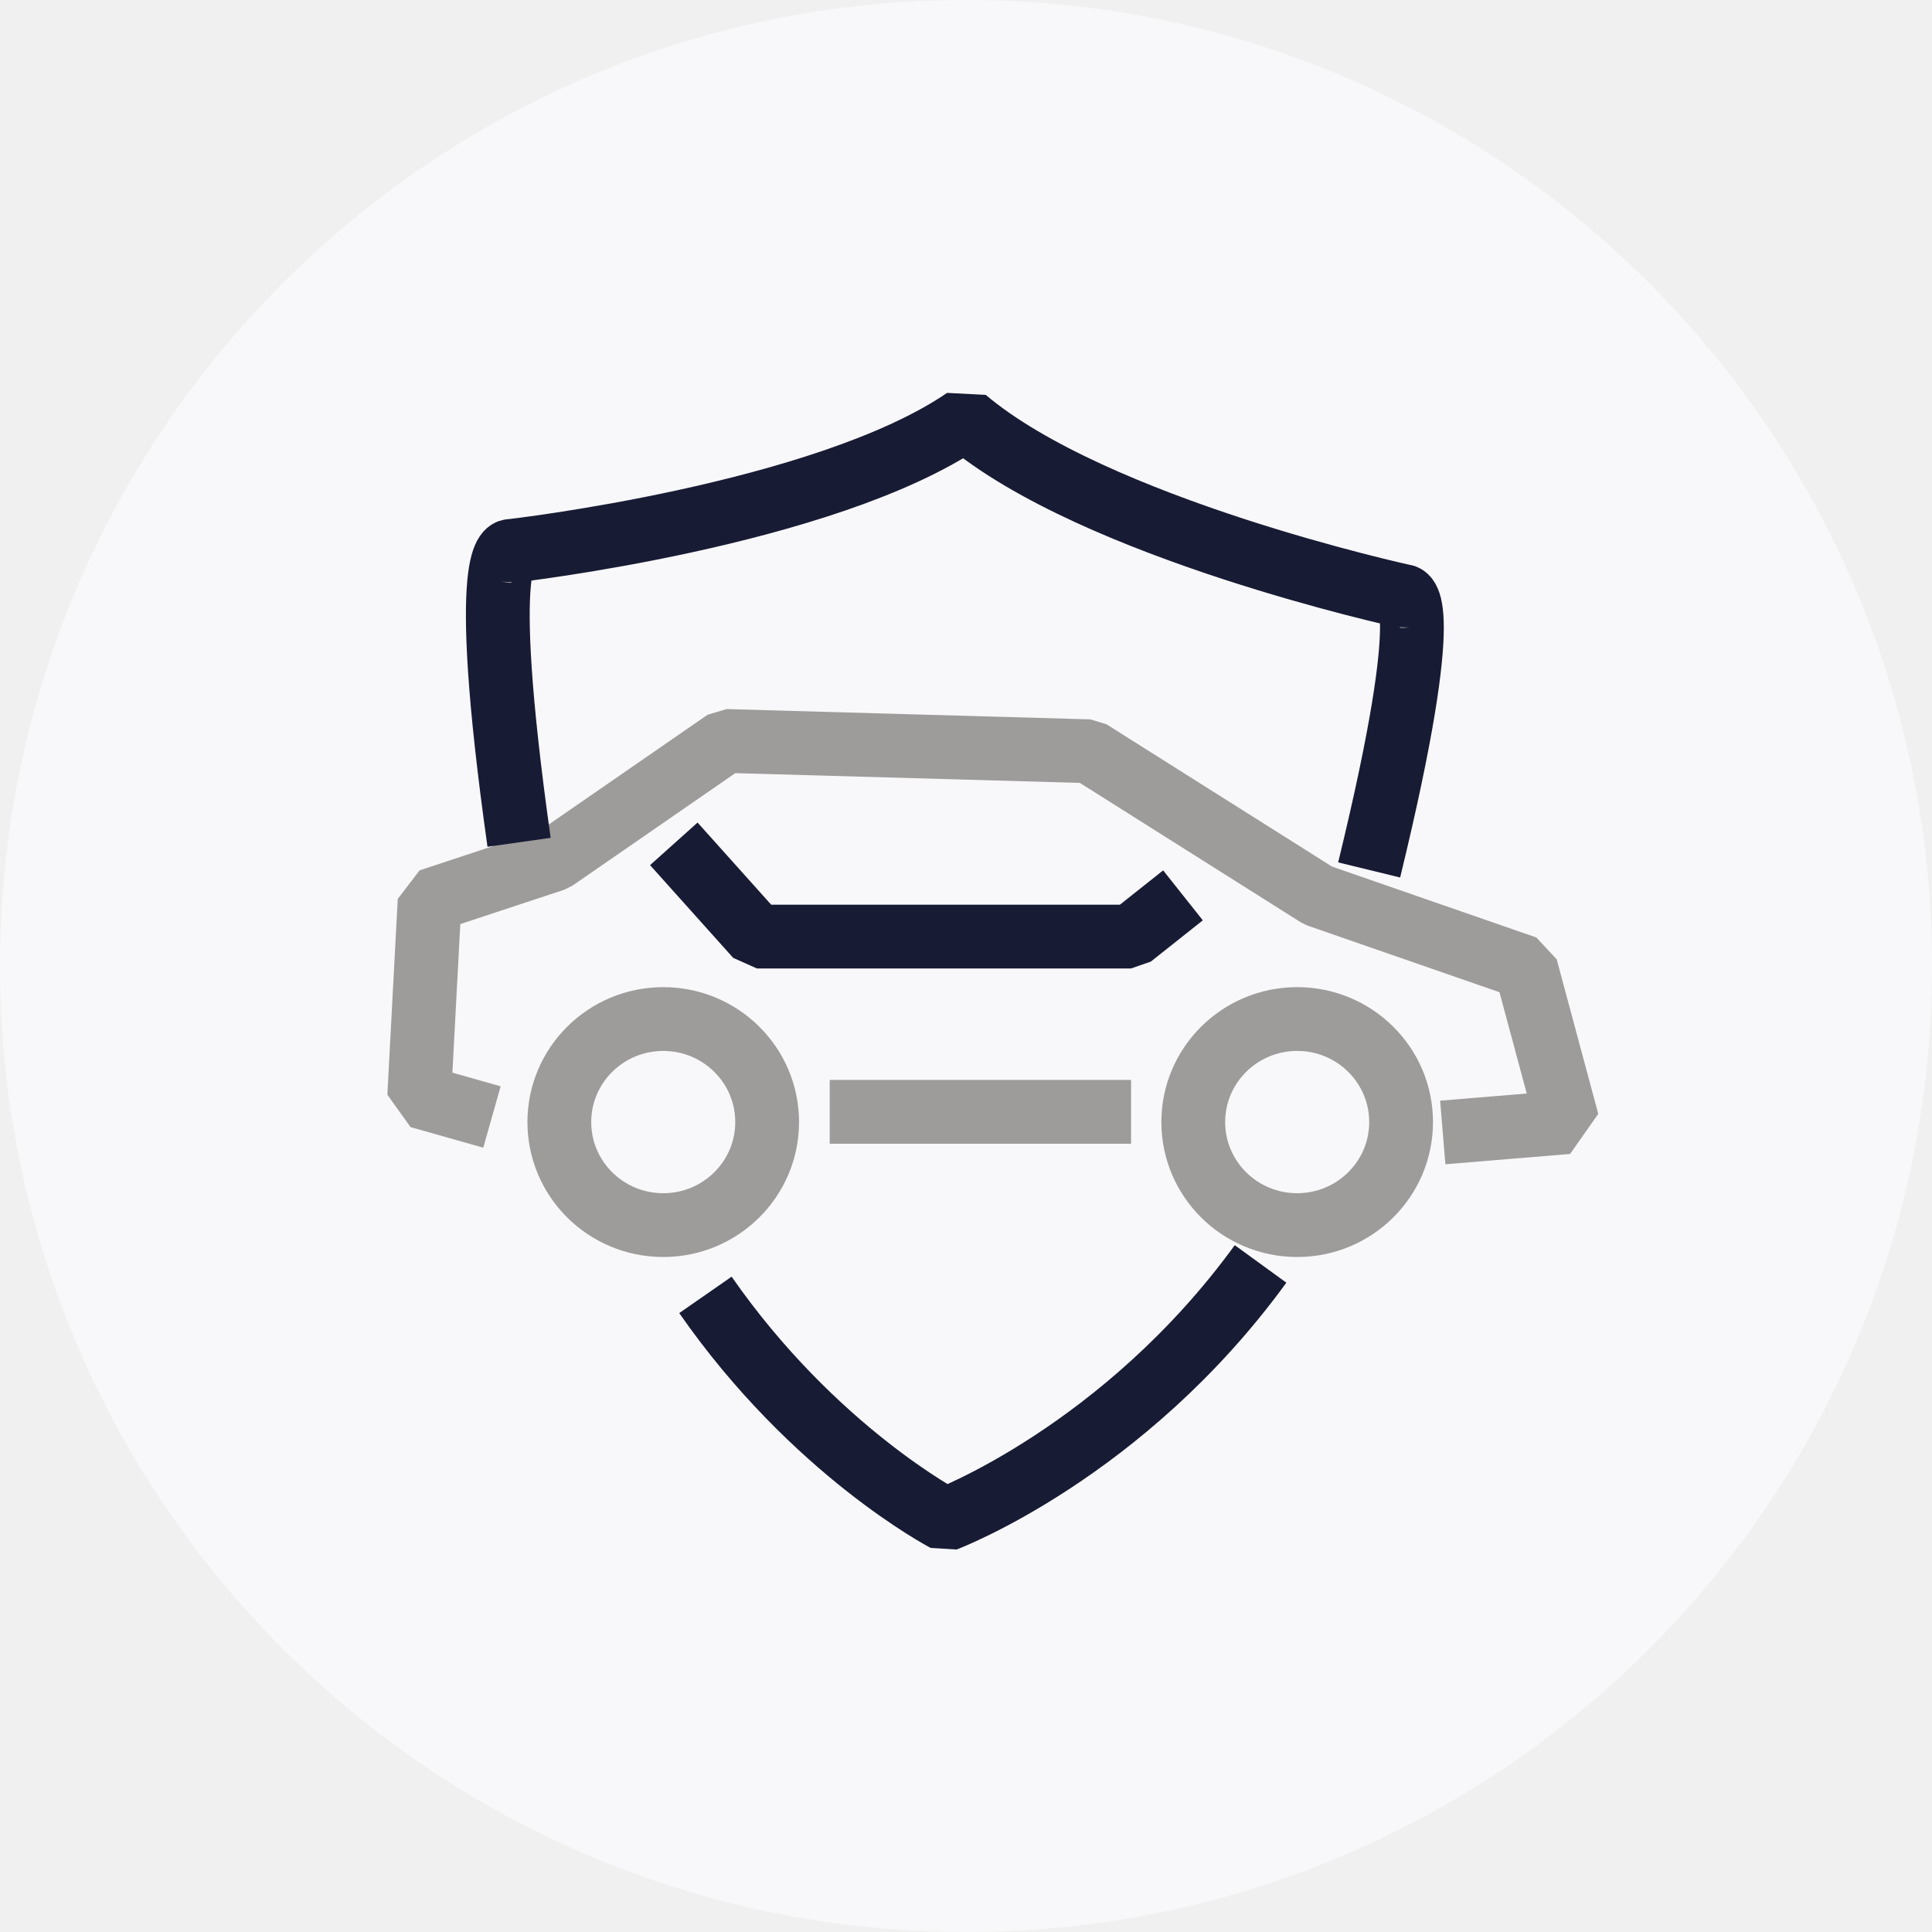
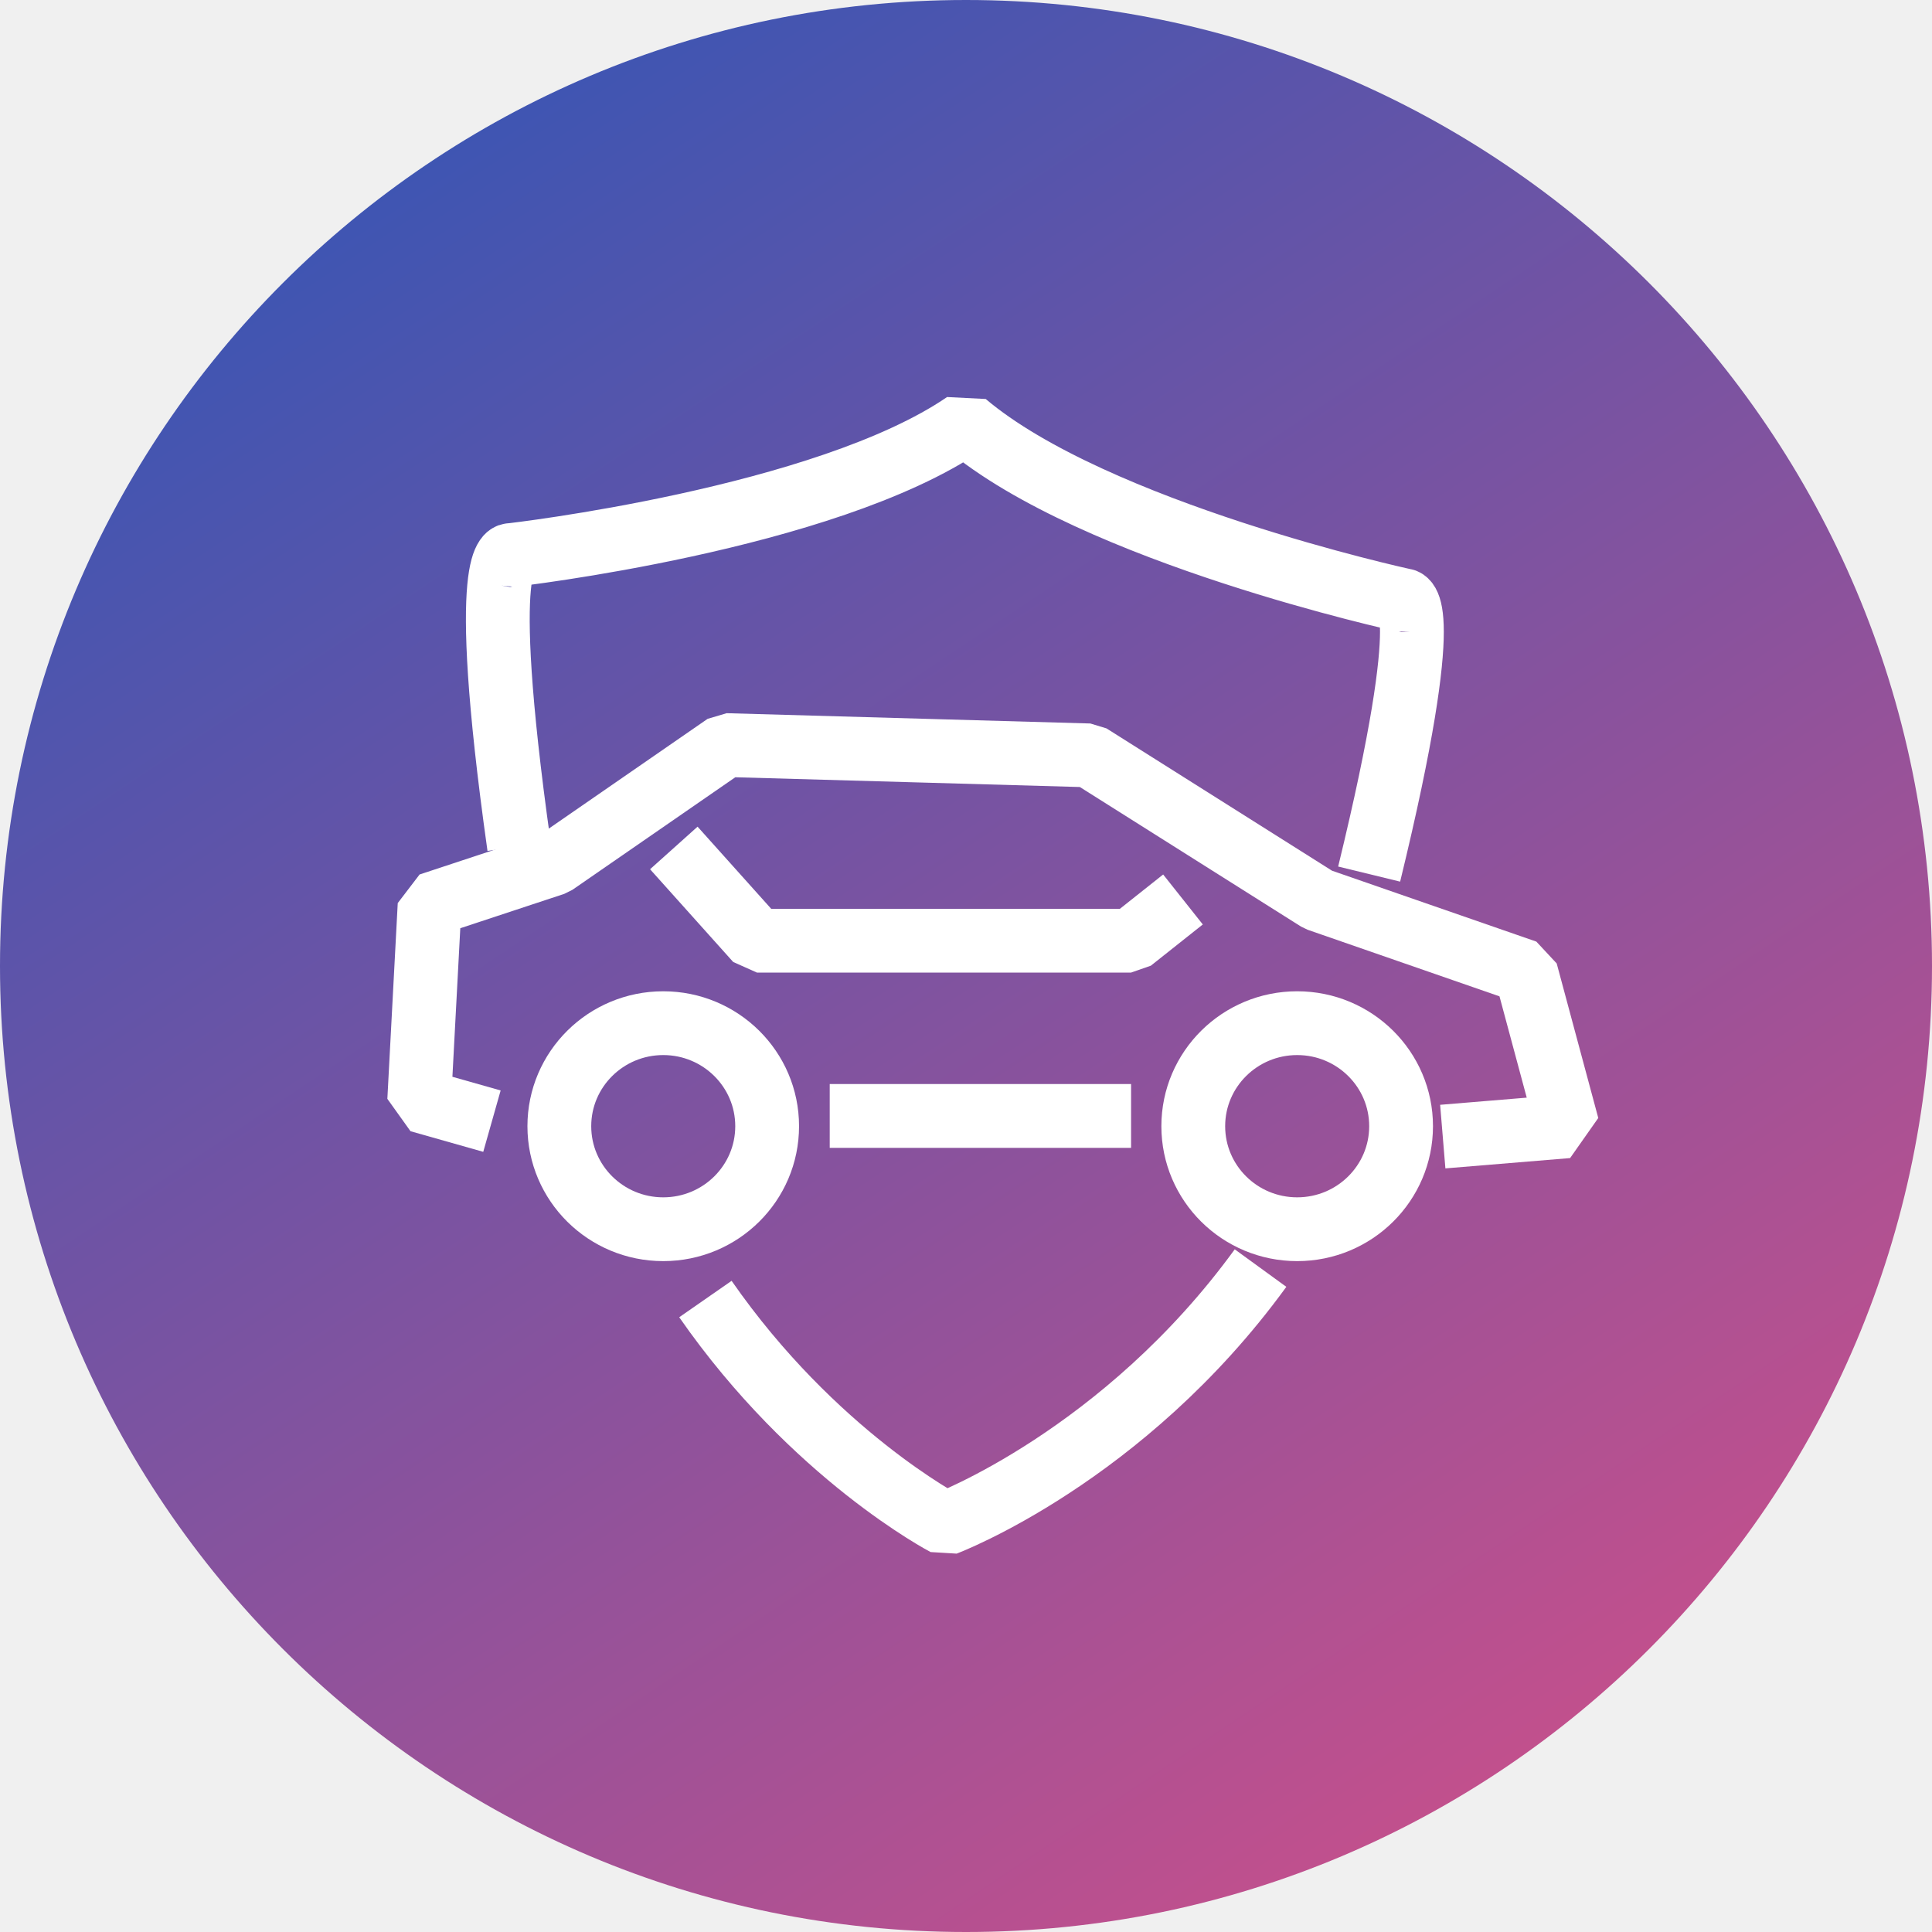
<svg xmlns="http://www.w3.org/2000/svg" width="106" height="106" viewBox="0 0 106 106" fill="none">
-   <circle cx="53" cy="53" r="53" fill="#F8F8FA" />
-   <path d="M79.158 62.133L86 61.568L83.719 53.089L72.317 49.132L59.774 41.218L39.819 40.653L30.412 47.153L23.57 49.414L23 60.155L26.991 61.285" stroke="#9E9C9A" stroke-width="3.5" stroke-miterlimit="10" stroke-linejoin="bevel" />
-   <path d="M45.523 61.001H62.057" stroke="#9E9C9A" stroke-width="3.5" stroke-miterlimit="10" stroke-linejoin="bevel" />
-   <path d="M36.389 67.216C39.538 67.216 42.09 64.685 42.09 61.563C42.09 58.441 39.538 55.91 36.389 55.91C33.24 55.91 30.688 58.441 30.688 61.563C30.688 64.685 33.24 67.216 36.389 67.216Z" stroke="#9E9C9A" stroke-width="3.5" stroke-miterlimit="10" stroke-linejoin="bevel" />
-   <path d="M71.171 67.216C74.32 67.216 76.872 64.685 76.872 61.563C76.872 58.441 74.32 55.91 71.171 55.91C68.022 55.91 65.469 58.441 65.469 61.563C65.469 64.685 68.022 67.216 71.171 67.216Z" stroke="#9E9C9A" stroke-width="3.5" stroke-miterlimit="10" stroke-linejoin="bevel" />
-   <path d="M64.905 49.124L62.055 51.386H41.53L36.969 46.298" stroke="#181B34" stroke-width="3.5" stroke-miterlimit="10" stroke-linejoin="bevel" />
-   <path d="M75.119 47.73C78.867 32.343 77 32.706 77 32.706C77 32.706 60.063 29.02 52.951 23C45.258 28.271 28.032 30.23 28.032 30.23C28.032 30.23 26.146 29.66 28.479 46.214" stroke="#181B34" stroke-width="3.5" stroke-miterlimit="10" stroke-linejoin="bevel" />
-   <path d="M38.704 71.044C44.659 79.61 51.87 83.376 51.87 83.376C51.87 83.376 61.644 79.688 69.161 69.346" stroke="#181B34" stroke-width="3.5" stroke-miterlimit="10" stroke-linejoin="bevel" />
+   <circle cx="53" cy="53" r="53" fill="url(#paint0_linear_44_143)" />
+   <path d="M79.158 62.36L86 61.794L83.719 53.315L72.317 49.358L59.774 41.444L39.819 40.879L30.412 47.38L23.57 49.641L23 60.381L26.991 61.512" stroke="white" stroke-width="3.5" stroke-miterlimit="10" stroke-linejoin="bevel" />
+   <path d="M45.523 61.227H62.057" stroke="white" stroke-width="3.5" stroke-miterlimit="10" stroke-linejoin="bevel" />
+   <path d="M36.389 67.442C39.538 67.442 42.09 64.912 42.09 61.789C42.09 58.668 39.538 56.137 36.389 56.137C33.24 56.137 30.688 58.668 30.688 61.789C30.688 64.912 33.24 67.442 36.389 67.442Z" stroke="white" stroke-width="3.5" stroke-miterlimit="10" stroke-linejoin="bevel" />
+   <path d="M71.17 67.442C74.319 67.442 76.871 64.912 76.871 61.789C76.871 58.668 74.319 56.137 71.17 56.137C68.021 56.137 65.469 58.668 65.469 61.789C65.469 64.912 68.021 67.442 71.17 67.442Z" stroke="white" stroke-width="3.5" stroke-miterlimit="10" stroke-linejoin="bevel" />
+   <path d="M64.905 49.35L62.055 51.611H41.53L36.969 46.523" stroke="white" stroke-width="3.5" stroke-miterlimit="10" stroke-linejoin="bevel" />
+   <path d="M75.119 47.957C78.867 32.569 77 32.933 77 32.933C77 32.933 60.064 29.247 52.952 23.227C45.259 28.498 28.032 30.456 28.032 30.456C28.032 30.456 26.147 29.886 28.479 46.441" stroke="white" stroke-width="3.5" stroke-miterlimit="10" stroke-linejoin="bevel" />
+   <path d="M38.703 71.272C44.658 79.838 51.869 83.603 51.869 83.603C51.869 83.603 61.643 79.916 69.16 69.574" stroke="white" stroke-width="3.5" stroke-miterlimit="10" stroke-linejoin="bevel" />
+   <defs>
+     <linearGradient id="paint0_linear_44_143" x1="10.5" y1="-16.727" x2="106" y2="126.273" gradientUnits="userSpaceOnUse">
+       <stop stop-color="#1C57BC" />
+       <stop offset="1" stop-color="#EF4E80" />
+     </linearGradient>
+   </defs>
</svg>
